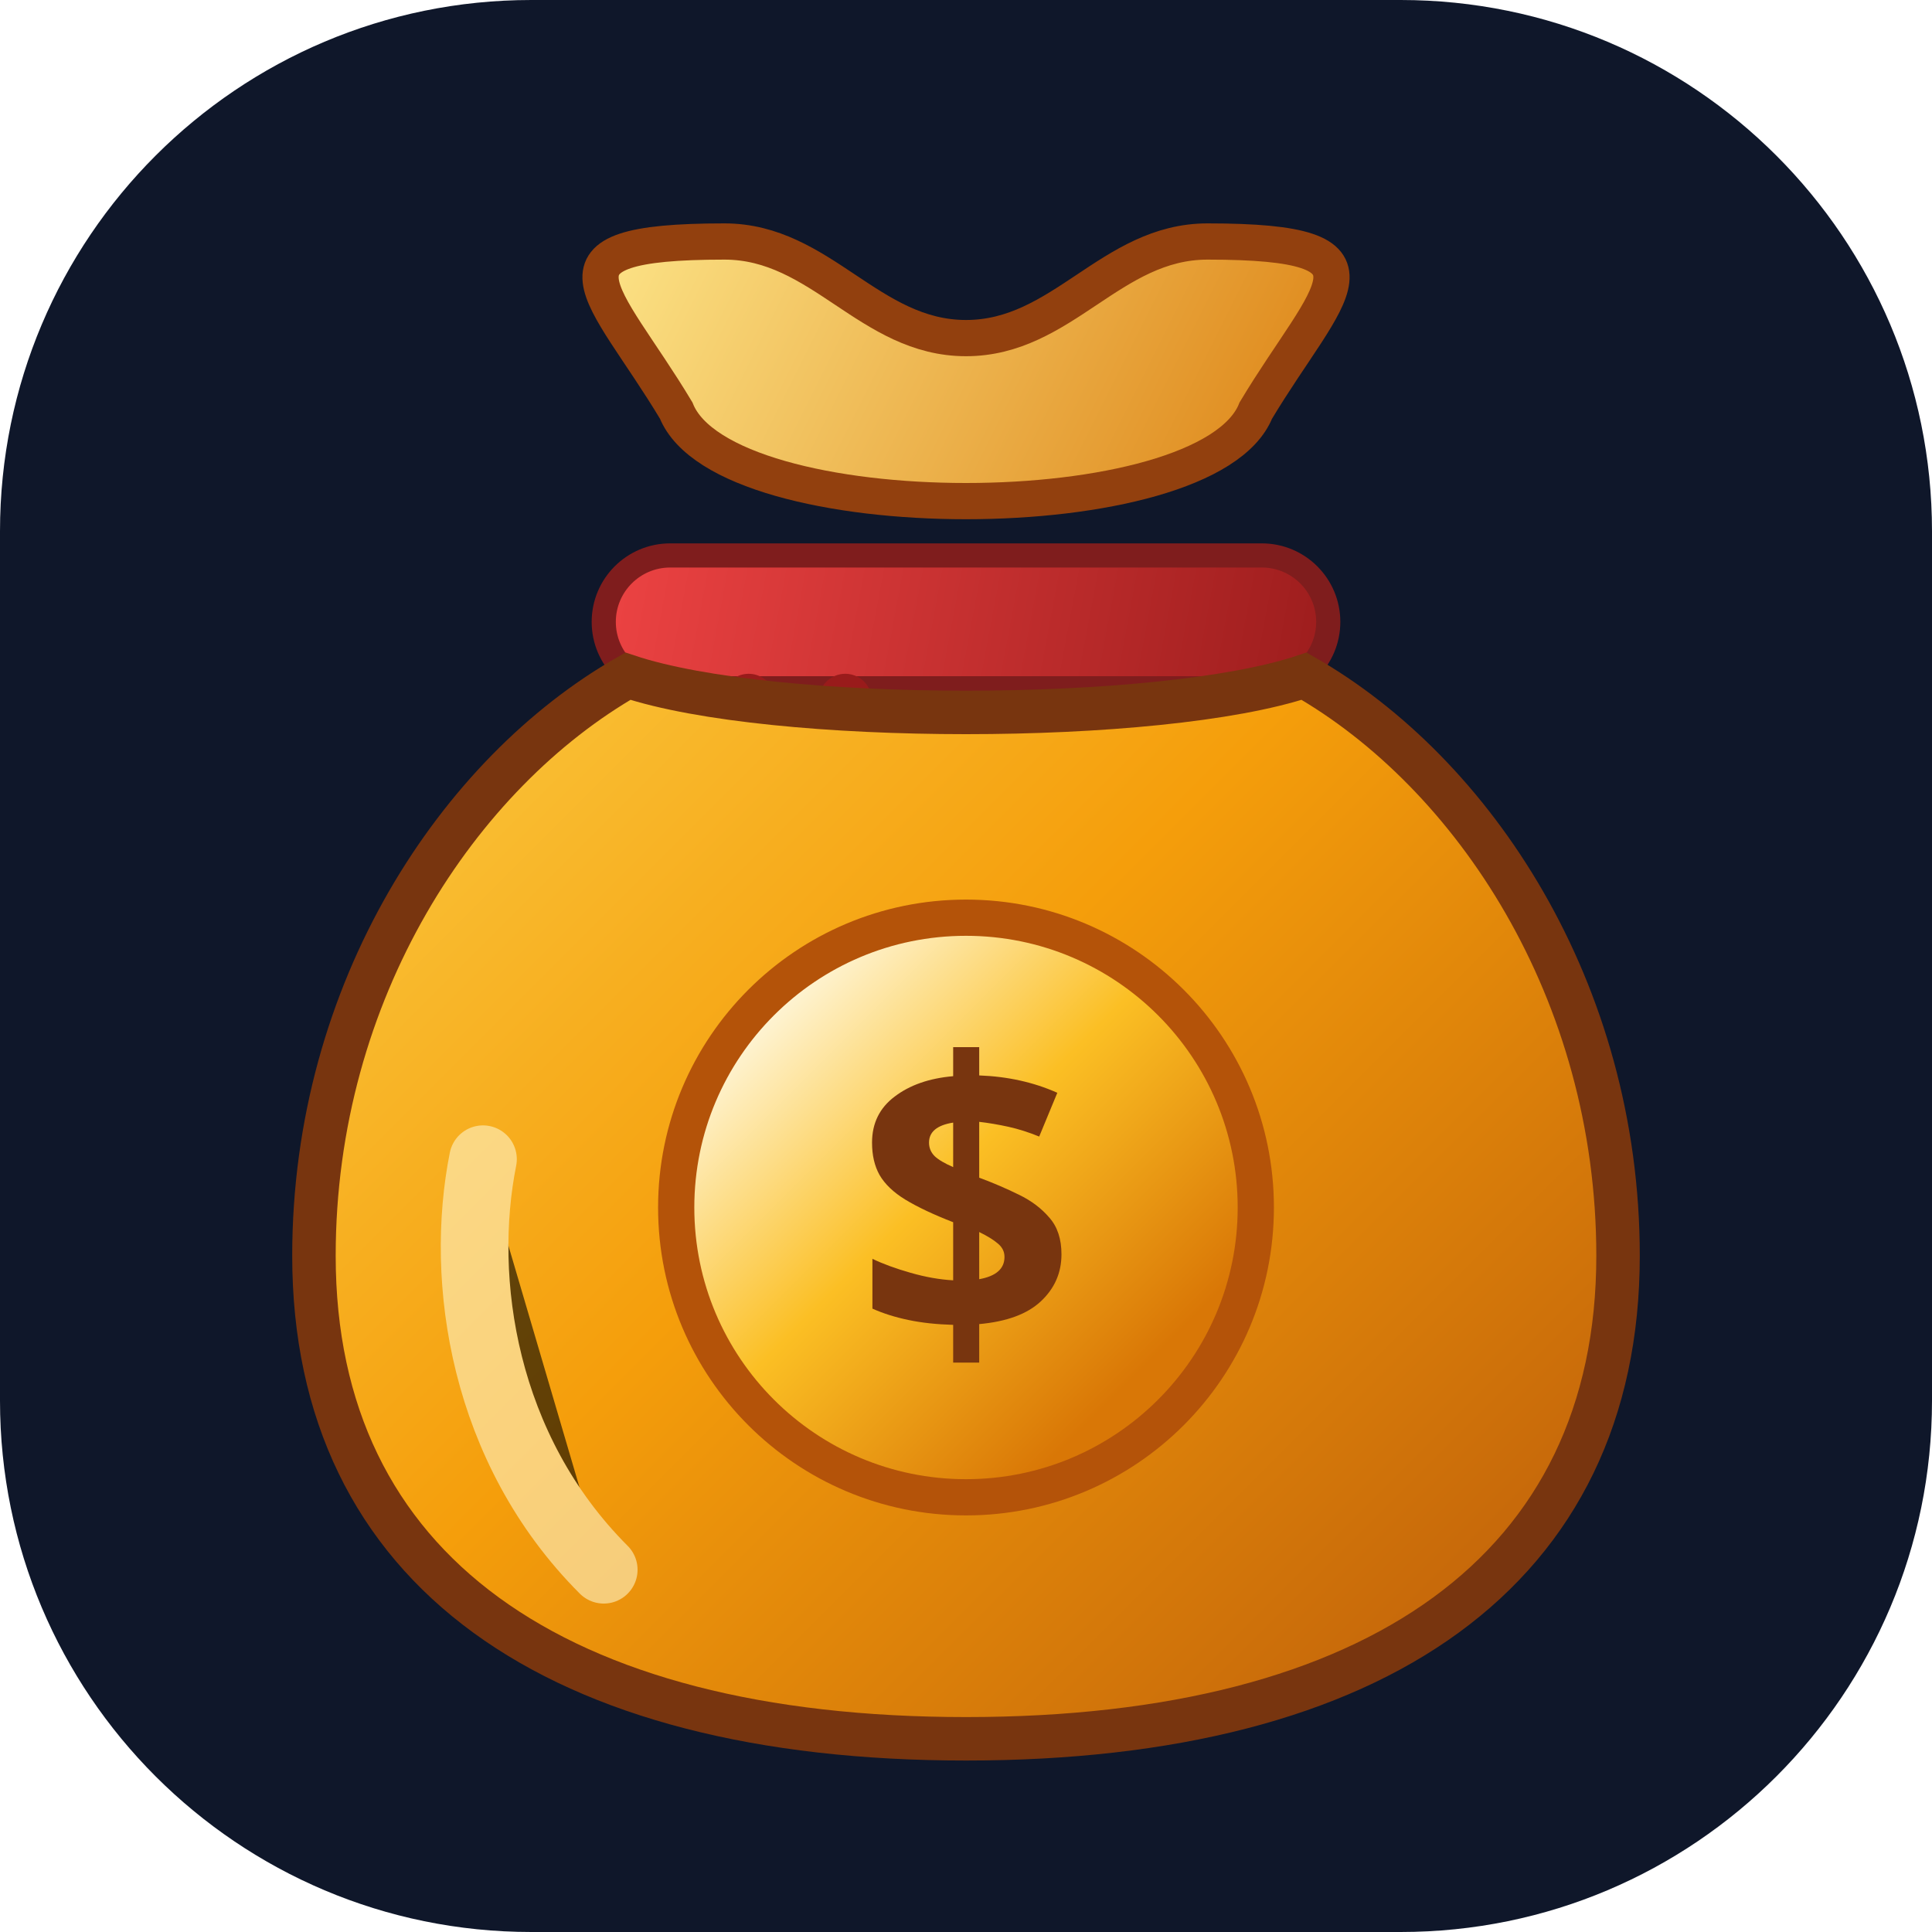
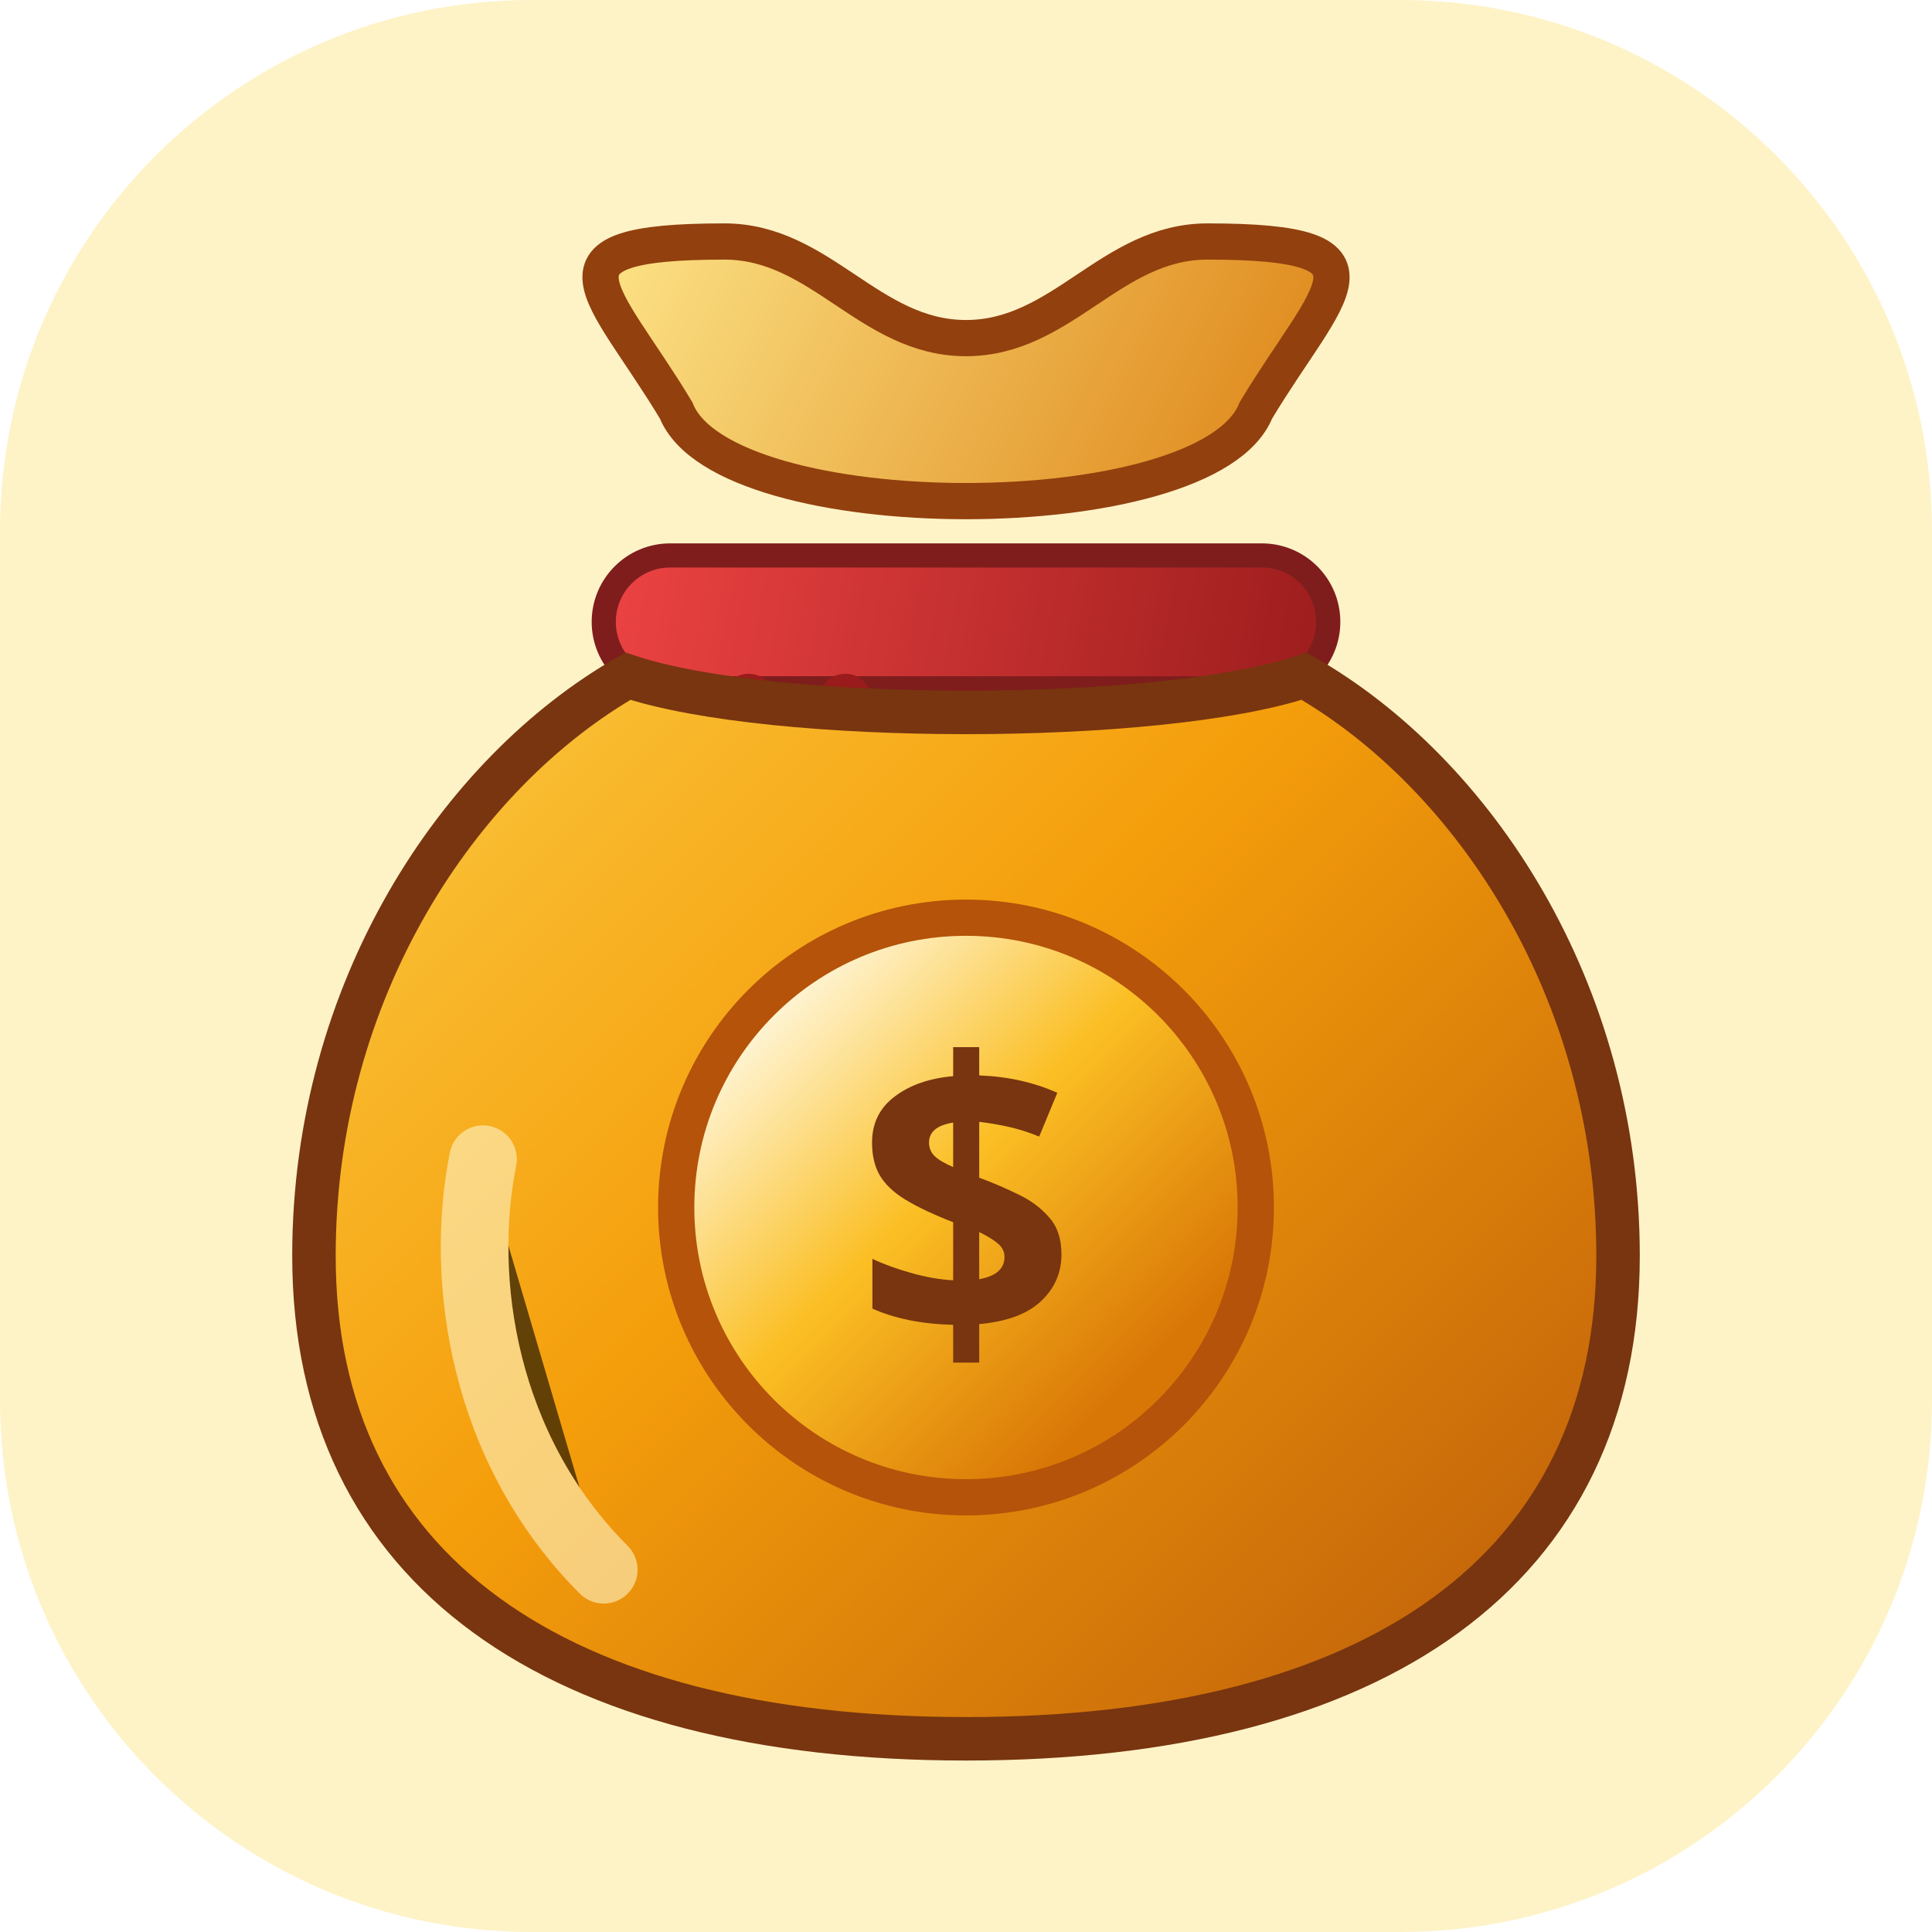
<svg xmlns="http://www.w3.org/2000/svg" viewBox="0 0 80 80">
  <defs>
    <linearGradient id="body" x1="12" y1="20" x2="68" y2="76" gradientUnits="userSpaceOnUse">
      <stop offset="0%" stop-color="#FCD34D" />
      <stop offset="45%" stop-color="#F59E0B" />
      <stop offset="100%" stop-color="#B45309" />
    </linearGradient>
    <linearGradient id="top" x1="24" y1="10" x2="56" y2="26" gradientUnits="userSpaceOnUse">
      <stop offset="0%" stop-color="#FDE68A" />
      <stop offset="100%" stop-color="#D97706" />
    </linearGradient>
    <linearGradient id="rope" x1="24" y1="24" x2="56" y2="30" gradientUnits="userSpaceOnUse">
      <stop offset="0%" stop-color="#EF4444" />
      <stop offset="100%" stop-color="#991B1B" />
    </linearGradient>
    <linearGradient id="coin" x1="32" y1="40" x2="48" y2="56" gradientUnits="userSpaceOnUse">
      <stop offset="0%" stop-color="#FFFBEB" />
      <stop offset="50%" stop-color="#FBBF24" />
      <stop offset="100%" stop-color="#D97706" />
    </linearGradient>
  </defs>
-   <rect width="80" height="80" rx="22" fill="#0F172A" />
+   <rect width="80" height="80" rx="22" fill="#FEF3C7" />
  <path d="M28 17C25 12 22 10 30 10C34 10 36 14 40 14C44 14 46 10 50 10C58 10 55 12 52 17C50 22 30 22 28 17Z" fill="url(#top)" stroke="#92400E" stroke-width="1.5" />
  <rect x="25" y="23" width="30" height="5.5" rx="2.75" fill="url(#rope)" stroke="#7F1D1D" stroke-width="1" />
  <path d="M31 29L28 36M35 29L34 37" stroke="#991B1B" stroke-width="2.2" stroke-linecap="round" />
  <path d="M26 28C19 32 13 41 13 52C13 65 23 72 40 72C57 72 67 65 67 52C67 41 61 32 54 28C48 30 32 30 26 28Z" fill="url(#body)" stroke="#78350F" stroke-width="1.8" />
  <circle cx="40" cy="50" r="12" fill="url(#coin)" stroke="#B45309" stroke-width="1.5" />
  <text x="40" y="55.5" text-anchor="middle" font-size="16" font-weight="900" fill="#78350F" font-family="sans-serif">$</text>
  <path d="M20 48C19 53 20 60 25 65" stroke="#FEF3C7" stroke-width="2.8" stroke-linecap="round" opacity="0.6" />
</svg>
